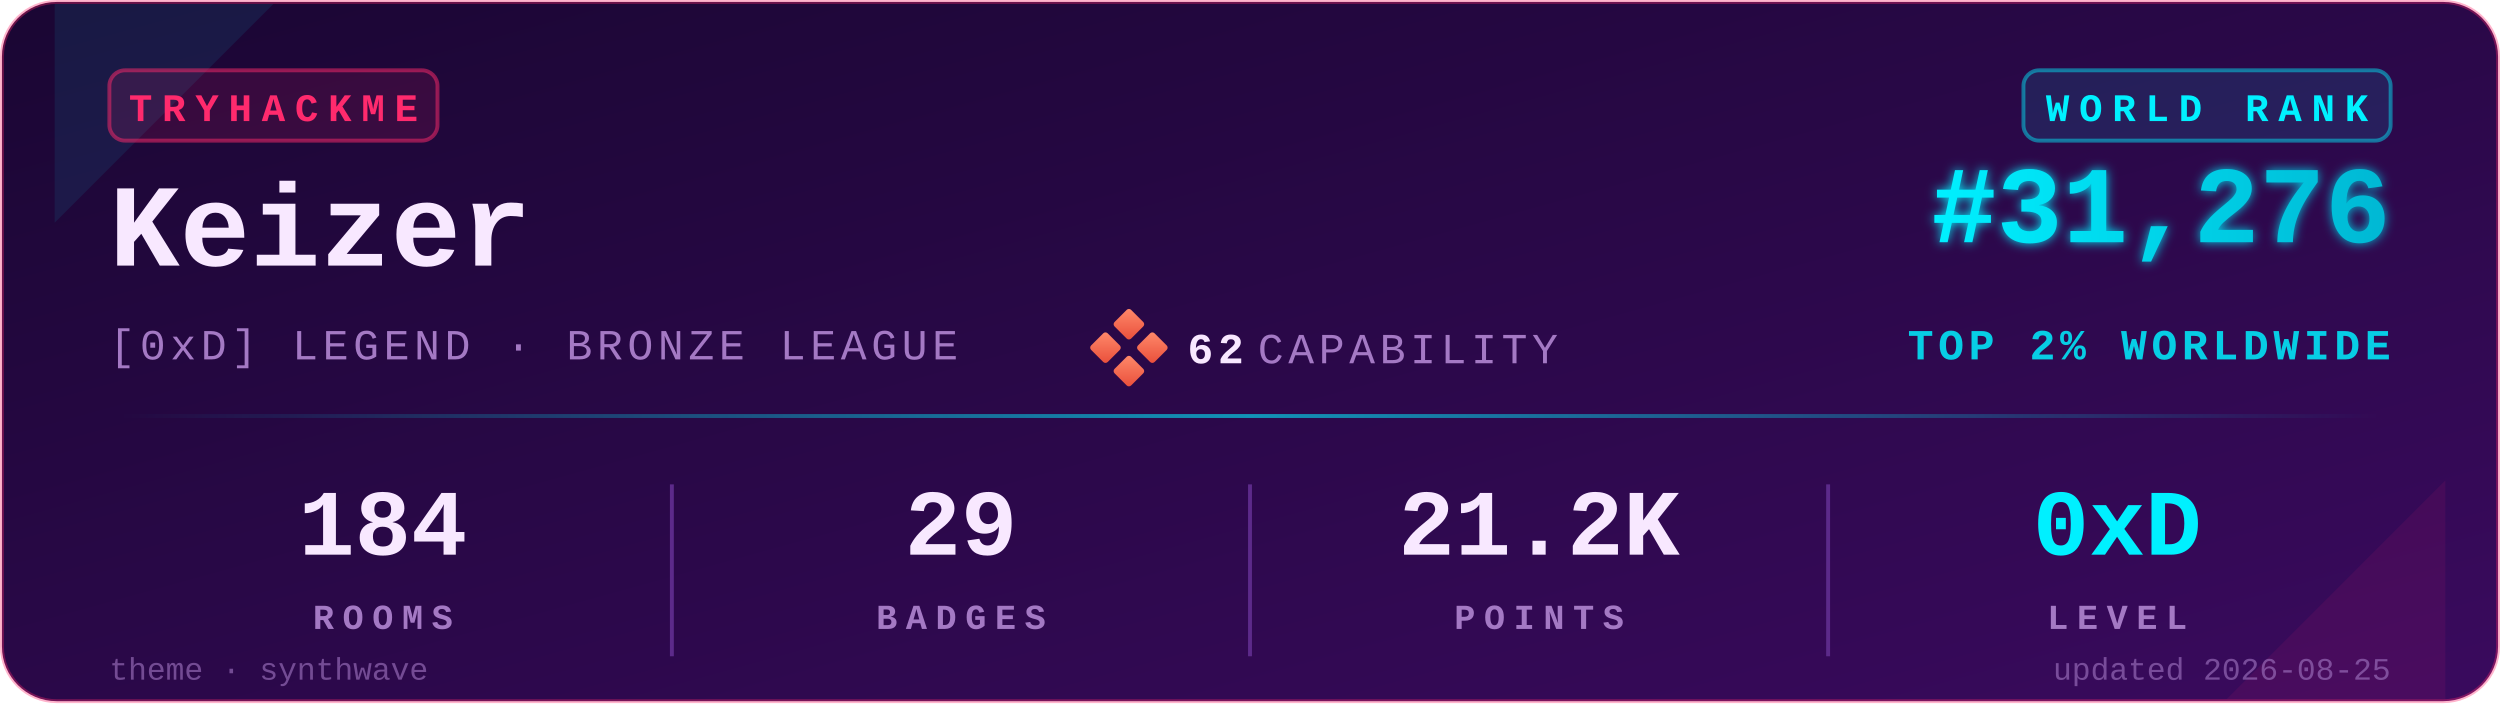
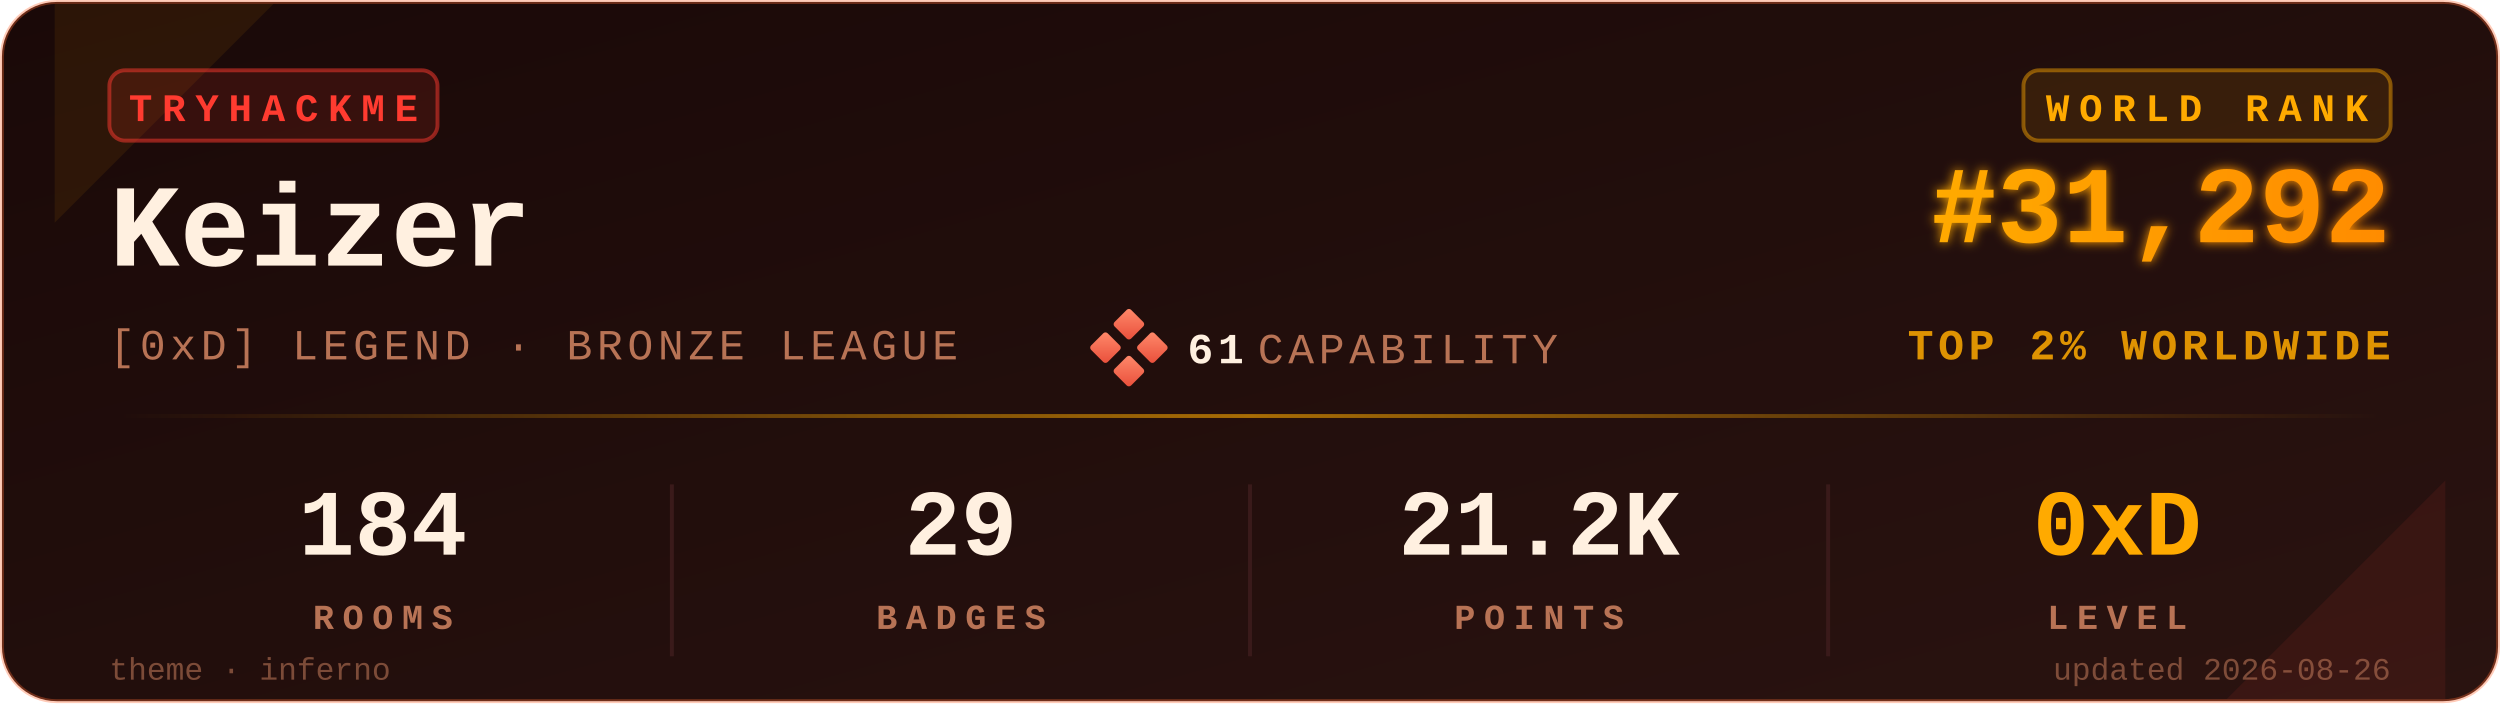
<svg xmlns="http://www.w3.org/2000/svg" viewBox="0 0 640 180" width="640" height="180" role="img" aria-label="TryHackMe stats for Keizer">
  <defs>
    <linearGradient id="bgGrad" x1="0" y1="0" x2="1" y2="1">
-       <stop offset="0%" stop-color="#1a0633" />
-       <stop offset="100%" stop-color="#3a0a5e" />
+       <stop offset="0%" stop-color="#1a0908" />
+       <stop offset="100%" stop-color="#2a1310" />
    </linearGradient>
    <linearGradient id="rankGrad" x1="0" y1="0" x2="1" y2="0">
-       <stop offset="0%" stop-color="#00F0FF" />
-       <stop offset="100%" stop-color="#00B8D4" />
+       <stop offset="0%" stop-color="#FFAA00" />
+       <stop offset="100%" stop-color="#FF8C00" />
    </linearGradient>
    <linearGradient id="accentGrad" x1="0" y1="0" x2="1" y2="0">
-       <stop offset="0%" stop-color="#00F0FF" stop-opacity="0" />
-       <stop offset="50%" stop-color="#00F0FF" stop-opacity="0.6" />
-       <stop offset="100%" stop-color="#00F0FF" stop-opacity="0" />
+       <stop offset="0%" stop-color="#FFAA00" stop-opacity="0" />
+       <stop offset="50%" stop-color="#FFAA00" stop-opacity="0.6" />
+       <stop offset="100%" stop-color="#FFAA00" stop-opacity="0" />
    </linearGradient>
    <linearGradient id="capGrad" x1="0" y1="0" x2="1" y2="1">
      <stop offset="0%" stop-color="#ff8a6b" />
      <stop offset="100%" stop-color="#e94e3a" />
    </linearGradient>
    <filter id="glow" x="-20%" y="-20%" width="140%" height="140%">
      <feGaussianBlur stdDeviation="1.4" result="b" />
      <feMerge>
        <feMergeNode in="b" />
        <feMergeNode in="SourceGraphic" />
      </feMerge>
    </filter>
  </defs>
-   <rect x="0.5" y="0.5" width="639" height="179" rx="14" ry="14" fill="url(#bgGrad)" stroke="#FF2A6D" stroke-opacity="0.35" stroke-width="1" />
-   <path d="M 14,1 L 70,1 L 14,57 Z" fill="#00F0FF" opacity="0.08" />
-   <path d="M 626,179 L 570,179 L 626,123 Z" fill="#FF2A6D" opacity="0.08" />
+   <rect x="0.5" y="0.5" width="639" height="179" rx="14" ry="14" fill="url(#bgGrad)" stroke="#FF6B35" stroke-opacity="0.35" stroke-width="1" />
+   <path d="M 14,1 L 70,1 L 14,57 Z" fill="#FFAA00" opacity="0.08" />
+   <path d="M 626,179 L 570,179 L 626,123 Z" fill="#FF3B30" opacity="0.08" />
  <g transform="translate(28,18)">
-     <rect x="0" y="0" width="84" height="18" rx="4" ry="4" fill="#FF2A6D" fill-opacity="0.12" stroke="#FF2A6D" stroke-opacity="0.5" />
-     <text x="42" y="13" fill="#FF2A6D" font-family="ui-monospace,'SF Mono','Menlo','Cascadia Code','Consolas','Liberation Mono',monospace" font-size="10" font-weight="700" letter-spacing="2.5" text-anchor="middle">TRYHACKME</text>
+     <rect x="0" y="0" width="84" height="18" rx="4" ry="4" fill="#FF3B30" fill-opacity="0.12" stroke="#FF3B30" stroke-opacity="0.5" />
+     <text x="42" y="13" fill="#FF3B30" font-family="ui-monospace,'SF Mono','Menlo','Cascadia Code','Consolas','Liberation Mono',monospace" font-size="10" font-weight="700" letter-spacing="2.5" text-anchor="middle">TRYHACKME</text>
  </g>
-   <text x="28" y="68" fill="#F8E8FF" font-family="ui-monospace,'SF Mono','Menlo','Cascadia Code','Consolas','Liberation Mono',monospace" font-size="30" font-weight="700">Keizer</text>
-   <text x="28" y="92" fill="#A479C4" font-family="ui-monospace,'SF Mono','Menlo','Cascadia Code','Consolas','Liberation Mono',monospace" font-size="11" font-weight="500" letter-spacing="1.2">[0xD] LEGEND · BRONZE LEAGUE</text>
+   <text x="28" y="68" fill="#FFF0E0" font-family="ui-monospace,'SF Mono','Menlo','Cascadia Code','Consolas','Liberation Mono',monospace" font-size="30" font-weight="700">Keizer</text>
+   <text x="28" y="92" fill="#B87355" font-family="ui-monospace,'SF Mono','Menlo','Cascadia Code','Consolas','Liberation Mono',monospace" font-size="11" font-weight="500" letter-spacing="1.2">[0xD] LEGEND · BRONZE LEAGUE</text>
  <g transform="translate(280,80)">
    <rect x="6" y="0" width="6" height="6" rx="0.8" fill="url(#capGrad)" transform="rotate(45 9 3)" />
    <rect x="0" y="6" width="6" height="6" rx="0.8" fill="url(#capGrad)" transform="rotate(45 3 9)" />
    <rect x="12" y="6" width="6" height="6" rx="0.8" fill="url(#capGrad)" transform="rotate(45 15 9)" />
    <rect x="6" y="12" width="6" height="6" rx="0.8" fill="url(#capGrad)" transform="rotate(45 9 15)" />
-     <text x="24" y="13" fill="#F8E8FF" font-family="ui-monospace,'SF Mono','Menlo','Cascadia Code','Consolas','Liberation Mono',monospace" font-size="11" font-weight="700" letter-spacing="1.2">62</text>
-     <text x="42" y="13" fill="#A479C4" font-family="ui-monospace,'SF Mono','Menlo','Cascadia Code','Consolas','Liberation Mono',monospace" font-size="11" font-weight="500" letter-spacing="1.2">CAPABILITY</text>
+     <text x="24" y="13" fill="#FFF0E0" font-family="ui-monospace,'SF Mono','Menlo','Cascadia Code','Consolas','Liberation Mono',monospace" font-size="11" font-weight="700" letter-spacing="1.2">61</text>
+     <text x="42" y="13" fill="#B87355" font-family="ui-monospace,'SF Mono','Menlo','Cascadia Code','Consolas','Liberation Mono',monospace" font-size="11" font-weight="500" letter-spacing="1.2">CAPABILITY</text>
  </g>
  <g transform="translate(612,18)">
-     <rect x="-94" y="0" width="94" height="18" rx="4" ry="4" fill="#00F0FF" fill-opacity="0.10" stroke="#00F0FF" stroke-opacity="0.45" />
-     <text x="-47" y="13" fill="#00F0FF" font-family="ui-monospace,'SF Mono','Menlo','Cascadia Code','Consolas','Liberation Mono',monospace" font-size="10" font-weight="700" letter-spacing="2.5" text-anchor="middle">WORLD RANK</text>
+     <rect x="-94" y="0" width="94" height="18" rx="4" ry="4" fill="#FFAA00" fill-opacity="0.10" stroke="#FFAA00" stroke-opacity="0.45" />
+     <text x="-47" y="13" fill="#FFAA00" font-family="ui-monospace,'SF Mono','Menlo','Cascadia Code','Consolas','Liberation Mono',monospace" font-size="10" font-weight="700" letter-spacing="2.5" text-anchor="middle">WORLD RANK</text>
  </g>
-   <text x="612" y="62" fill="url(#rankGrad)" font-family="ui-monospace,'SF Mono','Menlo','Cascadia Code','Consolas','Liberation Mono',monospace" font-size="28" font-weight="700" text-anchor="end" filter="url(#glow)">#31,276</text>
-   <text x="612" y="92" fill="#00F0FF" fill-opacity="0.85" font-family="ui-monospace,'SF Mono','Menlo','Cascadia Code','Consolas','Liberation Mono',monospace" font-size="11" font-weight="600" letter-spacing="1.2" text-anchor="end">TOP 2% WORLDWIDE</text>
+   <text x="612" y="62" fill="url(#rankGrad)" font-family="ui-monospace,'SF Mono','Menlo','Cascadia Code','Consolas','Liberation Mono',monospace" font-size="28" font-weight="700" text-anchor="end" filter="url(#glow)">#31,292</text>
+   <text x="612" y="92" fill="#FFAA00" fill-opacity="0.85" font-family="ui-monospace,'SF Mono','Menlo','Cascadia Code','Consolas','Liberation Mono',monospace" font-size="11" font-weight="600" letter-spacing="1.2" text-anchor="end">TOP 2% WORLDWIDE</text>
  <rect x="28" y="106" width="584" height="1" fill="url(#accentGrad)" />
  <g font-family="ui-monospace,'SF Mono','Menlo','Cascadia Code','Consolas','Liberation Mono',monospace" text-anchor="middle">
-     <text x="98" y="142" fill="#F8E8FF" font-size="24" font-weight="700">184</text>
-     <text x="98" y="161" fill="#A479C4" font-size="9" font-weight="600" letter-spacing="2.2">ROOMS</text>
-     <text x="246" y="142" fill="#F8E8FF" font-size="24" font-weight="700">29</text>
-     <text x="246" y="161" fill="#A479C4" font-size="9" font-weight="600" letter-spacing="2.2">BADGES</text>
-     <text x="394" y="142" fill="#F8E8FF" font-size="24" font-weight="700">21.2K</text>
-     <text x="394" y="161" fill="#A479C4" font-size="9" font-weight="600" letter-spacing="2.2">POINTS</text>
-     <text x="542" y="142" fill="#00F0FF" font-size="24" font-weight="700">0xD</text>
-     <text x="542" y="161" fill="#A479C4" font-size="9" font-weight="600" letter-spacing="2.2">LEVEL</text>
+     <text x="98" y="142" fill="#FFF0E0" font-size="24" font-weight="700">184</text>
+     <text x="98" y="161" fill="#B87355" font-size="9" font-weight="600" letter-spacing="2.2">ROOMS</text>
+     <text x="246" y="142" fill="#FFF0E0" font-size="24" font-weight="700">29</text>
+     <text x="246" y="161" fill="#B87355" font-size="9" font-weight="600" letter-spacing="2.2">BADGES</text>
+     <text x="394" y="142" fill="#FFF0E0" font-size="24" font-weight="700">21.2K</text>
+     <text x="394" y="161" fill="#B87355" font-size="9" font-weight="600" letter-spacing="2.2">POINTS</text>
+     <text x="542" y="142" fill="#FFAA00" font-size="24" font-weight="700">0xD</text>
+     <text x="542" y="161" fill="#B87355" font-size="9" font-weight="600" letter-spacing="2.2">LEVEL</text>
  </g>
-   <line x1="172" y1="124" x2="172" y2="168" stroke="#5C2A8A" stroke-width="1" />
-   <line x1="320" y1="124" x2="320" y2="168" stroke="#5C2A8A" stroke-width="1" />
-   <line x1="468" y1="124" x2="468" y2="168" stroke="#5C2A8A" stroke-width="1" />
-   <text x="28" y="174" fill="#A479C4" fill-opacity="0.6" font-family="ui-monospace,'SF Mono','Menlo','Cascadia Code','Consolas','Liberation Mono',monospace" font-size="8" font-weight="500">theme · synthwave</text>
-   <text x="612" y="174" fill="#A479C4" fill-opacity="0.6" font-family="ui-monospace,'SF Mono','Menlo','Cascadia Code','Consolas','Liberation Mono',monospace" font-size="8" font-weight="500" text-anchor="end">updated 2026-08-25</text>
+   <line x1="172" y1="124" x2="172" y2="168" stroke="#3a1a1a" stroke-width="1" />
+   <line x1="320" y1="124" x2="320" y2="168" stroke="#3a1a1a" stroke-width="1" />
+   <line x1="468" y1="124" x2="468" y2="168" stroke="#3a1a1a" stroke-width="1" />
+   <text x="28" y="174" fill="#B87355" fill-opacity="0.6" font-family="ui-monospace,'SF Mono','Menlo','Cascadia Code','Consolas','Liberation Mono',monospace" font-size="8" font-weight="500">theme · inferno</text>
+   <text x="612" y="174" fill="#B87355" fill-opacity="0.6" font-family="ui-monospace,'SF Mono','Menlo','Cascadia Code','Consolas','Liberation Mono',monospace" font-size="8" font-weight="500" text-anchor="end">updated 2026-08-26</text>
</svg>
